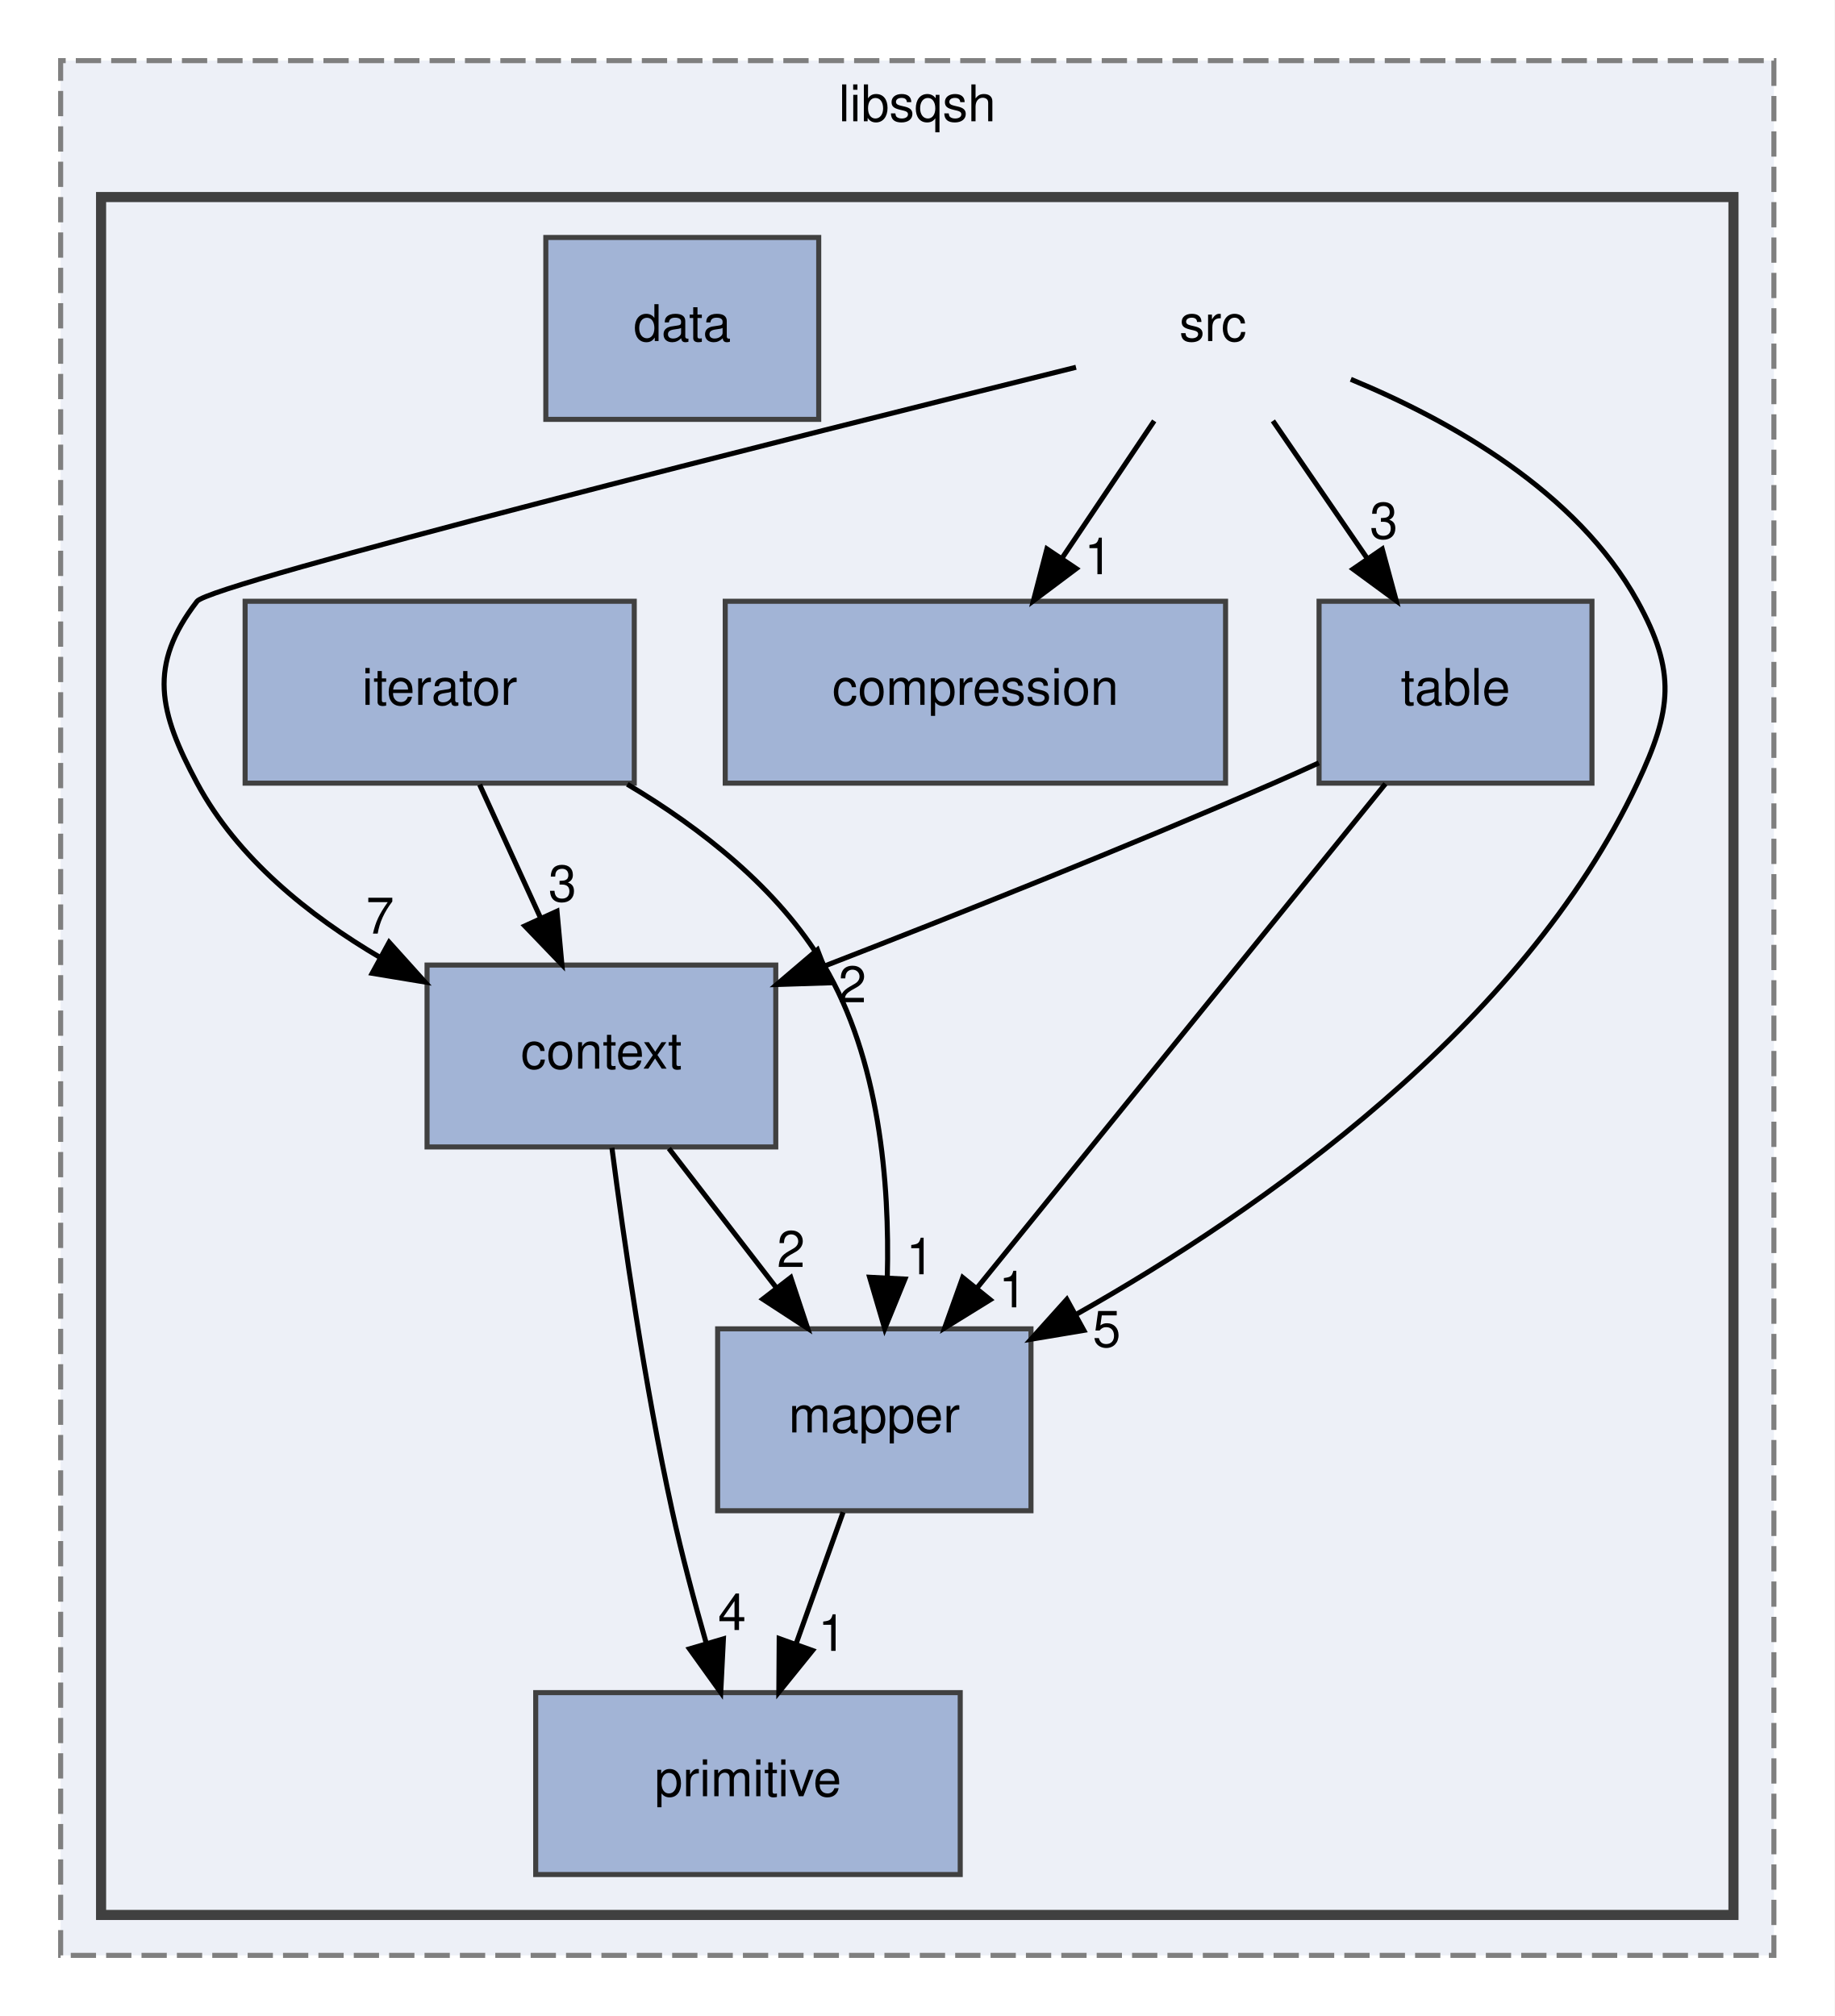
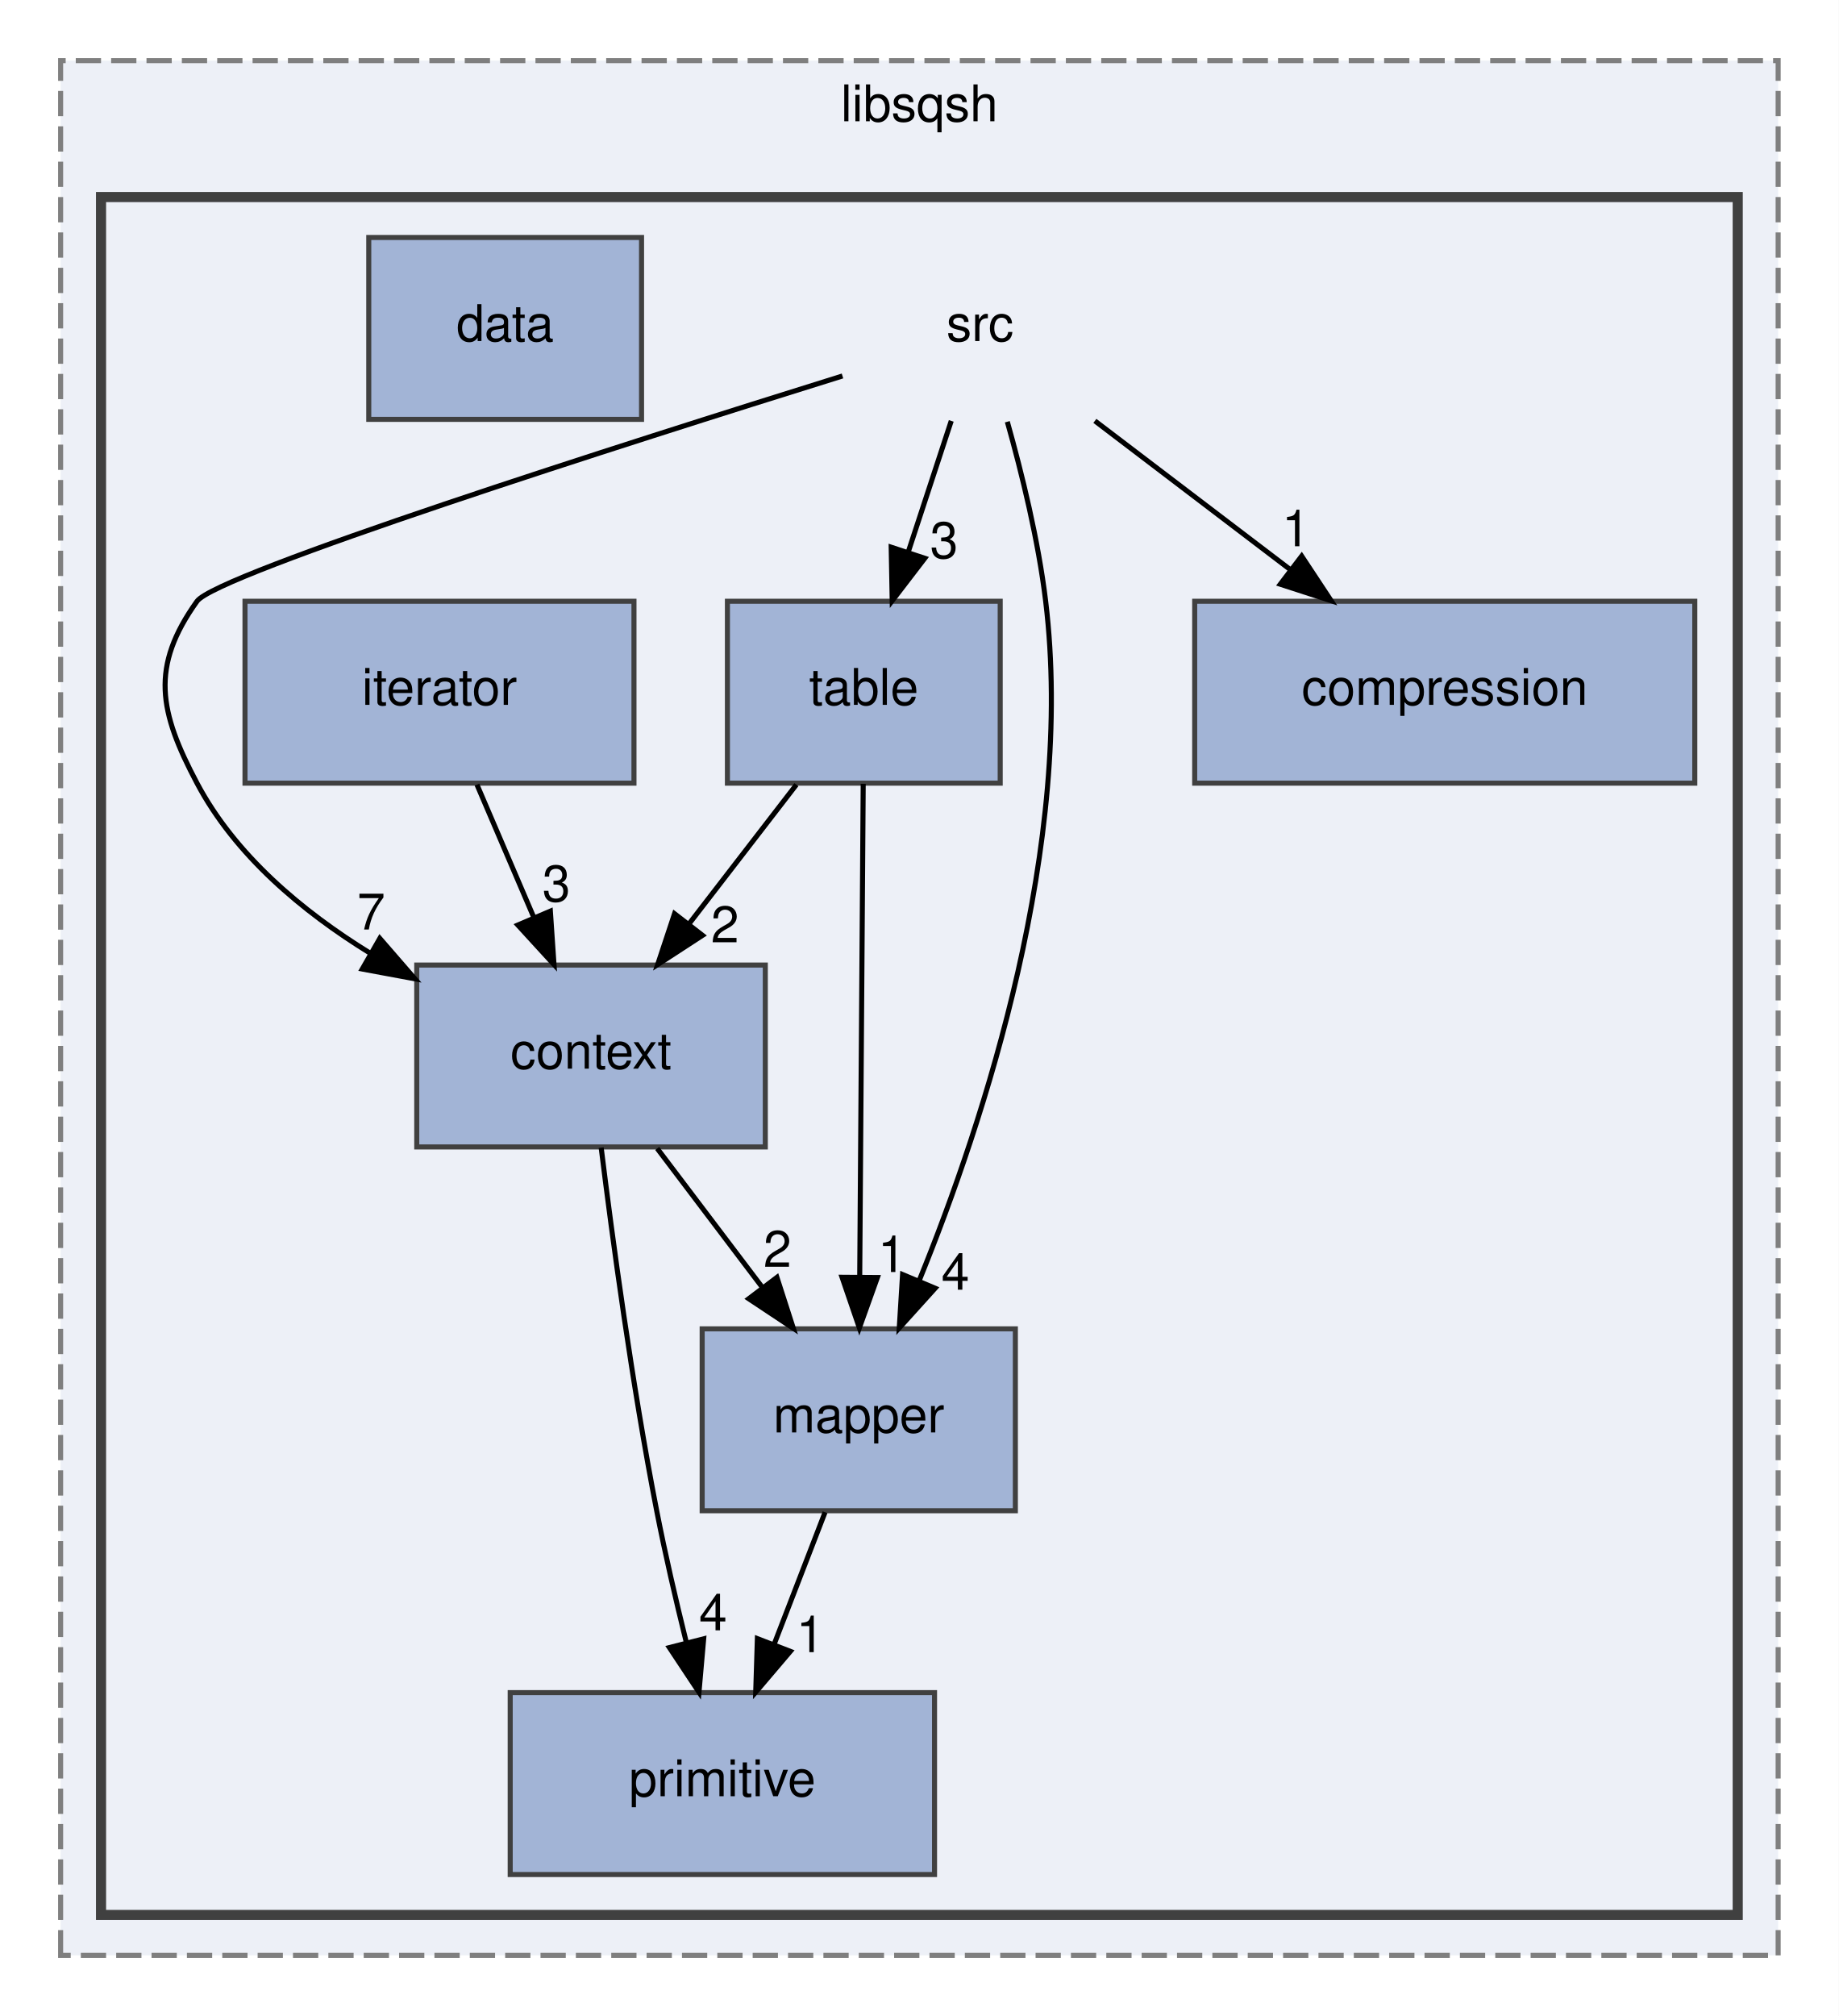
- <svg xmlns="http://www.w3.org/2000/svg" xmlns:xlink="http://www.w3.org/1999/xlink" width="363pt" height="399pt" viewBox="0.00 0.00 363.00 399.00">
+ <svg xmlns="http://www.w3.org/2000/svg" xmlns:xlink="http://www.w3.org/1999/xlink" width="364pt" height="399pt" viewBox="0.00 0.00 364.00 399.00">
  <g id="graph0" class="graph" transform="scale(1 1) rotate(0) translate(4 395)">
-     <polygon fill="white" stroke="transparent" points="-4,4 -4,-395 359,-395 359,4 -4,4" />
+     <polygon fill="white" stroke="transparent" points="-4,4 -4,-395 360,-395 360,4 -4,4" />
    <g id="clust1" class="cluster">
      <g id="a_clust1">
        <a xlink:href="dir_7bea8aa7adab50784d6c0b22b0dd2031.html" target="_top" xlink:title="libsqsh">
-           <polygon fill="#edf0f7" stroke="#7f7f7f" stroke-dasharray="5,2" points="8,-8 8,-383 347,-383 347,-8 8,-8" />
-           <text text-anchor="middle" x="177.5" y="-371" font-family="Helvetica,sans-Serif" font-size="10.00">libsqsh</text>
+           <polygon fill="#edf0f7" stroke="#7f7f7f" stroke-dasharray="5,2" points="8,-8 8,-383 348,-383 348,-8 8,-8" />
+           <text text-anchor="middle" x="178" y="-371" font-family="Helvetica,sans-Serif" font-size="10.00">libsqsh</text>
        </a>
      </g>
    </g>
    <g id="clust2" class="cluster">
      <g id="a_clust2">
        <a xlink:href="dir_4444a2805dd47f54c48baa085de65586.html" target="_top">
-           <polygon fill="#edf0f7" stroke="#404040" stroke-width="2" points="16,-16 16,-356 339,-356 339,-16 16,-16" />
+           <polygon fill="#edf0f7" stroke="#404040" stroke-width="2" points="16,-16 16,-356 340,-356 340,-16 16,-16" />
        </a>
      </g>
    </g>
    <g id="node1" class="node">
-       <text text-anchor="middle" x="236" y="-327.5" font-family="Helvetica,sans-Serif" font-size="10.00">src</text>
+       <text text-anchor="middle" x="190" y="-327.5" font-family="Helvetica,sans-Serif" font-size="10.00">src</text>
    </g>
    <g id="node2" class="node">
      <g id="a_node2">
        <a xlink:href="dir_4c22de6eb58464da09d07e38600b5750.html" target="_top" xlink:title="compression">
-           <polygon fill="#a2b4d6" stroke="#404040" points="238.5,-276 139.5,-276 139.5,-240 238.5,-240 238.5,-276" />
-           <text text-anchor="middle" x="189" y="-255.5" font-family="Helvetica,sans-Serif" font-size="10.00">compression</text>
+           <polygon fill="#a2b4d6" stroke="#404040" points="331.5,-276 232.5,-276 232.5,-240 331.5,-240 331.5,-276" />
+           <text text-anchor="middle" x="282" y="-255.5" font-family="Helvetica,sans-Serif" font-size="10.00">compression</text>
        </a>
      </g>
    </g>
    <g id="edge1" class="edge">
-       <path fill="none" stroke="black" d="M224.38,-311.7C218.86,-303.47 212.15,-293.48 206.07,-284.42" />
-       <polygon fill="black" stroke="black" points="208.96,-282.46 200.48,-276.1 203.15,-286.36 208.96,-282.46" />
+       <path fill="none" stroke="black" d="M212.74,-311.7C224.44,-302.8 238.86,-291.82 251.51,-282.2" />
+       <polygon fill="black" stroke="black" points="253.68,-284.94 259.52,-276.1 249.44,-279.37 253.68,-284.94" />
      <g id="a_edge1-headlabel">
        <a xlink:href="dir_000009_000001.html" target="_top" xlink:title="1">
-           <text text-anchor="middle" x="213.33" y="-281.36" font-family="Helvetica,sans-Serif" font-size="10.00">1</text>
+           <text text-anchor="middle" x="252.54" y="-286.88" font-family="Helvetica,sans-Serif" font-size="10.00">1</text>
        </a>
      </g>
    </g>
    <g id="node3" class="node">
      <g id="a_node3">
        <a xlink:href="dir_96dbfe7dd99a9efcae498b2c6b3f22c1.html" target="_top" xlink:title="context">
-           <polygon fill="#a2b4d6" stroke="#404040" points="149.5,-204 80.5,-204 80.5,-168 149.5,-168 149.5,-204" />
-           <text text-anchor="middle" x="115" y="-183.5" font-family="Helvetica,sans-Serif" font-size="10.00">context</text>
+           <polygon fill="#a2b4d6" stroke="#404040" points="147.5,-204 78.5,-204 78.5,-168 147.5,-168 147.5,-204" />
+           <text text-anchor="middle" x="113" y="-183.5" font-family="Helvetica,sans-Serif" font-size="10.00">context</text>
        </a>
      </g>
    </g>
    <g id="edge2" class="edge">
-       <path fill="none" stroke="black" d="M208.91,-322.31C154.68,-308.86 37.71,-279.51 35,-276 25.23,-263.33 27.43,-254.1 35,-240 42.96,-225.17 57.1,-213.79 71.3,-205.45" />
-       <polygon fill="black" stroke="black" points="73,-208.51 80.09,-200.64 69.64,-202.37 73,-208.51" />
+       <path fill="none" stroke="black" d="M162.78,-320.59C119.36,-307.06 38.86,-281.39 35,-276 25.69,-262.98 27.51,-254.14 35,-240 42.54,-225.76 55.82,-214.63 69.3,-206.33" />
+       <polygon fill="black" stroke="black" points="71.19,-209.28 78.13,-201.28 67.71,-203.21 71.19,-209.28" />
      <g id="a_edge2-headlabel">
        <a xlink:href="dir_000009_000002.html" target="_top" xlink:title="7">
-           <text text-anchor="middle" x="71.2" y="-210.23" font-family="Helvetica,sans-Serif" font-size="10.00">7</text>
+           <text text-anchor="middle" x="69.48" y="-211.03" font-family="Helvetica,sans-Serif" font-size="10.00">7</text>
        </a>
      </g>
    </g>
    <g id="node6" class="node">
      <g id="a_node6">
        <a xlink:href="dir_d95a473c4a82bfe2070f79612962da98.html" target="_top" xlink:title="mapper">
-           <polygon fill="#a2b4d6" stroke="#404040" points="200,-132 138,-132 138,-96 200,-96 200,-132" />
-           <text text-anchor="middle" x="169" y="-111.5" font-family="Helvetica,sans-Serif" font-size="10.00">mapper</text>
+           <polygon fill="#a2b4d6" stroke="#404040" points="197,-132 135,-132 135,-96 197,-96 197,-132" />
+           <text text-anchor="middle" x="166" y="-111.5" font-family="Helvetica,sans-Serif" font-size="10.00">mapper</text>
        </a>
      </g>
    </g>
    <g id="edge4" class="edge">
-       <path fill="none" stroke="black" d="M263.28,-319.93C282.93,-311.8 308.01,-297.74 320,-276 327.73,-261.99 326.81,-254.48 320,-240 297.23,-191.6 245.5,-155.51 208.95,-134.86" />
-       <polygon fill="black" stroke="black" points="210.46,-131.7 200.01,-129.95 207.09,-137.83 210.46,-131.7" />
+       <path fill="none" stroke="black" d="M195.41,-311.53C198.3,-301.29 201.55,-288.04 203,-276 208.81,-227.96 190.88,-173.3 177.99,-141.62" />
+       <polygon fill="black" stroke="black" points="181.12,-140.04 174.02,-132.18 174.67,-142.75 181.12,-140.04" />
      <g id="a_edge4-headlabel">
-         <a xlink:href="dir_000009_000007.html" target="_top" xlink:title="5">
-           <text text-anchor="middle" x="214.98" y="-128.44" font-family="Helvetica,sans-Serif" font-size="10.00">5</text>
+         <a xlink:href="dir_000009_000007.html" target="_top" xlink:title="4">
+           <text text-anchor="middle" x="185.13" y="-139.75" font-family="Helvetica,sans-Serif" font-size="10.00">4</text>
        </a>
      </g>
    </g>
    <g id="node8" class="node">
      <g id="a_node8">
        <a xlink:href="dir_9ab2a4730925cdc689635cbce48f5fb0.html" target="_top" xlink:title="table">
-           <polygon fill="#a2b4d6" stroke="#404040" points="311,-276 257,-276 257,-240 311,-240 311,-276" />
-           <text text-anchor="middle" x="284" y="-255.5" font-family="Helvetica,sans-Serif" font-size="10.00">table</text>
+           <polygon fill="#a2b4d6" stroke="#404040" points="194,-276 140,-276 140,-240 194,-240 194,-276" />
+           <text text-anchor="middle" x="167" y="-255.5" font-family="Helvetica,sans-Serif" font-size="10.00">table</text>
        </a>
      </g>
    </g>
    <g id="edge3" class="edge">
-       <path fill="none" stroke="black" d="M247.87,-311.7C253.5,-303.47 260.35,-293.48 266.57,-284.42" />
-       <polygon fill="black" stroke="black" points="269.5,-286.33 272.27,-276.1 263.73,-282.37 269.5,-286.33" />
+       <path fill="none" stroke="black" d="M184.31,-311.7C181.75,-303.9 178.67,-294.51 175.82,-285.83" />
+       <polygon fill="black" stroke="black" points="179.07,-284.51 172.62,-276.1 172.42,-286.7 179.07,-284.51" />
      <g id="a_edge3-headlabel">
        <a xlink:href="dir_000009_000010.html" target="_top" xlink:title="3">
-           <text text-anchor="middle" x="269.81" y="-288.4" font-family="Helvetica,sans-Serif" font-size="10.00">3</text>
+           <text text-anchor="middle" x="182.89" y="-284.54" font-family="Helvetica,sans-Serif" font-size="10.00">3</text>
        </a>
      </g>
    </g>
    <g id="edge5" class="edge">
-       <path fill="none" stroke="black" d="M128.35,-167.7C134.76,-159.39 142.56,-149.28 149.61,-140.14" />
-       <polygon fill="black" stroke="black" points="152.47,-142.16 155.81,-132.1 146.93,-137.88 152.47,-142.16" />
+       <path fill="none" stroke="black" d="M126.1,-167.7C132.39,-159.39 140.05,-149.28 146.96,-140.14" />
+       <polygon fill="black" stroke="black" points="149.8,-142.19 153.05,-132.1 144.22,-137.96 149.8,-142.19" />
      <g id="a_edge5-headlabel">
        <a xlink:href="dir_000002_000007.html" target="_top" xlink:title="2">
-           <text text-anchor="middle" x="152.52" y="-144.24" font-family="Helvetica,sans-Serif" font-size="10.00">2</text>
+           <text text-anchor="middle" x="149.9" y="-144.27" font-family="Helvetica,sans-Serif" font-size="10.00">2</text>
        </a>
      </g>
    </g>
    <g id="node7" class="node">
      <g id="a_node7">
        <a xlink:href="dir_ff4788c606722a22cdbc33d788a79d47.html" target="_top" xlink:title="primitive">
-           <polygon fill="#a2b4d6" stroke="#404040" points="186,-60 102,-60 102,-24 186,-24 186,-60" />
-           <text text-anchor="middle" x="144" y="-39.5" font-family="Helvetica,sans-Serif" font-size="10.00">primitive</text>
+           <polygon fill="#a2b4d6" stroke="#404040" points="181,-60 97,-60 97,-24 181,-24 181,-60" />
+           <text text-anchor="middle" x="139" y="-39.5" font-family="Helvetica,sans-Serif" font-size="10.00">primitive</text>
        </a>
      </g>
    </g>
    <g id="edge6" class="edge">
-       <path fill="none" stroke="black" d="M117.08,-167.82C119.41,-149.82 123.57,-120.75 129,-96 130.89,-87.37 133.37,-78.06 135.77,-69.69" />
-       <polygon fill="black" stroke="black" points="139.14,-70.64 138.61,-60.05 132.43,-68.66 139.14,-70.64" />
+       <path fill="none" stroke="black" d="M115.01,-167.86C117.23,-149.87 121.15,-120.83 126,-96 127.66,-87.5 129.79,-78.31 131.85,-70.01" />
+       <polygon fill="black" stroke="black" points="135.3,-70.65 134.37,-60.09 128.51,-68.92 135.3,-70.65" />
      <g id="a_edge6-headlabel">
        <a xlink:href="dir_000002_000008.html" target="_top" xlink:title="4">
-           <text text-anchor="middle" x="140.85" y="-72.39" font-family="Helvetica,sans-Serif" font-size="10.00">4</text>
+           <text text-anchor="middle" x="137.16" y="-72.33" font-family="Helvetica,sans-Serif" font-size="10.00">4</text>
        </a>
      </g>
    </g>
    <g id="node4" class="node">
      <g id="a_node4">
        <a xlink:href="dir_efa0ca88bf165e461d58222aed34655b.html" target="_top" xlink:title="data">
-           <polygon fill="#a2b4d6" stroke="#404040" points="158,-348 104,-348 104,-312 158,-312 158,-348" />
-           <text text-anchor="middle" x="131" y="-327.5" font-family="Helvetica,sans-Serif" font-size="10.00">data</text>
+           <polygon fill="#a2b4d6" stroke="#404040" points="123,-348 69,-348 69,-312 123,-312 123,-348" />
+           <text text-anchor="middle" x="96" y="-327.5" font-family="Helvetica,sans-Serif" font-size="10.00">data</text>
        </a>
      </g>
    </g>
    <g id="node5" class="node">
      <g id="a_node5">
        <a xlink:href="dir_0f8520461cc9a434e5abc54627e26c4f.html" target="_top" xlink:title="iterator">
          <polygon fill="#a2b4d6" stroke="#404040" points="121.5,-276 44.5,-276 44.5,-240 121.5,-240 121.5,-276" />
          <text text-anchor="middle" x="83" y="-255.5" font-family="Helvetica,sans-Serif" font-size="10.00">iterator</text>
        </a>
      </g>
    </g>
    <g id="edge7" class="edge">
-       <path fill="none" stroke="black" d="M90.91,-239.7C94.55,-231.73 98.95,-222.1 102.99,-213.26" />
-       <polygon fill="black" stroke="black" points="106.21,-214.65 107.18,-204.1 99.84,-211.74 106.21,-214.65" />
+       <path fill="none" stroke="black" d="M90.42,-239.7C93.79,-231.81 97.87,-222.3 101.62,-213.55" />
+       <polygon fill="black" stroke="black" points="104.95,-214.67 105.67,-204.1 98.51,-211.92 104.95,-214.67" />
      <g id="a_edge7-headlabel">
        <a xlink:href="dir_000004_000002.html" target="_top" xlink:title="3">
-           <text text-anchor="middle" x="107.29" y="-216.6" font-family="Helvetica,sans-Serif" font-size="10.00">3</text>
+           <text text-anchor="middle" x="106.14" y="-216.6" font-family="Helvetica,sans-Serif" font-size="10.00">3</text>
        </a>
      </g>
    </g>
    <g id="edge8" class="edge">
-       <path fill="none" stroke="black" d="M120.13,-239.78C134.65,-231.13 149.95,-219.21 159,-204 170.03,-185.46 172.05,-160.87 171.57,-142.23" />
-       <polygon fill="black" stroke="black" points="175.06,-141.85 171.06,-132.04 168.07,-142.21 175.06,-141.85" />
+       <path fill="none" stroke="black" d="M159.33,-95.7C156.29,-87.81 152.62,-78.3 149.24,-69.55" />
+       <polygon fill="black" stroke="black" points="152.46,-68.17 145.6,-60.1 145.93,-70.69 152.46,-68.17" />
      <g id="a_edge8-headlabel">
-         <a xlink:href="dir_000004_000007.html" target="_top" xlink:title="1">
-           <text text-anchor="middle" x="178.07" y="-142.8" font-family="Helvetica,sans-Serif" font-size="10.00">1</text>
+         <a xlink:href="dir_000007_000008.html" target="_top" xlink:title="1">
+           <text text-anchor="middle" x="156.4" y="-68.01" font-family="Helvetica,sans-Serif" font-size="10.00">1</text>
        </a>
      </g>
    </g>
    <g id="edge9" class="edge">
-       <path fill="none" stroke="black" d="M162.82,-95.7C160,-87.81 156.61,-78.3 153.48,-69.55" />
-       <polygon fill="black" stroke="black" points="156.77,-68.34 150.11,-60.1 150.18,-70.7 156.77,-68.34" />
+       <path fill="none" stroke="black" d="M153.65,-239.7C147.24,-231.39 139.44,-221.28 132.39,-212.14" />
+       <polygon fill="black" stroke="black" points="135.07,-209.88 126.19,-204.1 129.53,-214.16 135.07,-209.88" />
      <g id="a_edge9-headlabel">
-         <a xlink:href="dir_000007_000008.html" target="_top" xlink:title="1">
-           <text text-anchor="middle" x="160.65" y="-68.27" font-family="Helvetica,sans-Serif" font-size="10.00">1</text>
+         <a xlink:href="dir_000010_000002.html" target="_top" xlink:title="2">
+           <text text-anchor="middle" x="139.52" y="-208.5" font-family="Helvetica,sans-Serif" font-size="10.00">2</text>
        </a>
      </g>
    </g>
    <g id="edge10" class="edge">
-       <path fill="none" stroke="black" d="M256.96,-244.01C253.95,-242.63 250.92,-241.27 248,-240 218.69,-227.26 185.28,-213.94 159.27,-203.85" />
-       <polygon fill="black" stroke="black" points="160.28,-200.49 149.69,-200.15 157.75,-207.02 160.28,-200.49" />
+       <path fill="none" stroke="black" d="M166.88,-239.87C166.71,-215.67 166.4,-171.21 166.19,-142.39" />
+       <polygon fill="black" stroke="black" points="169.69,-142.16 166.12,-132.19 162.69,-142.21 169.69,-142.16" />
      <g id="a_edge10-headlabel">
-         <a xlink:href="dir_000010_000002.html" target="_top" xlink:title="2">
-           <text text-anchor="middle" x="164.65" y="-196.63" font-family="Helvetica,sans-Serif" font-size="10.00">2</text>
-         </a>
-       </g>
-     </g>
-     <g id="edge11" class="edge">
-       <path fill="none" stroke="black" d="M270.13,-239.87C250.01,-215.03 212.61,-168.85 189.36,-140.14" />
-       <polygon fill="black" stroke="black" points="191.93,-137.76 182.92,-132.19 186.49,-142.16 191.93,-137.76" />
-       <g id="a_edge11-headlabel">
        <a xlink:href="dir_000010_000007.html" target="_top" xlink:title="1">
-           <text text-anchor="middle" x="196.4" y="-136.26" font-family="Helvetica,sans-Serif" font-size="10.00">1</text>
+           <text text-anchor="middle" x="172.56" y="-143.24" font-family="Helvetica,sans-Serif" font-size="10.00">1</text>
        </a>
      </g>
    </g>
  </g>
</svg>
